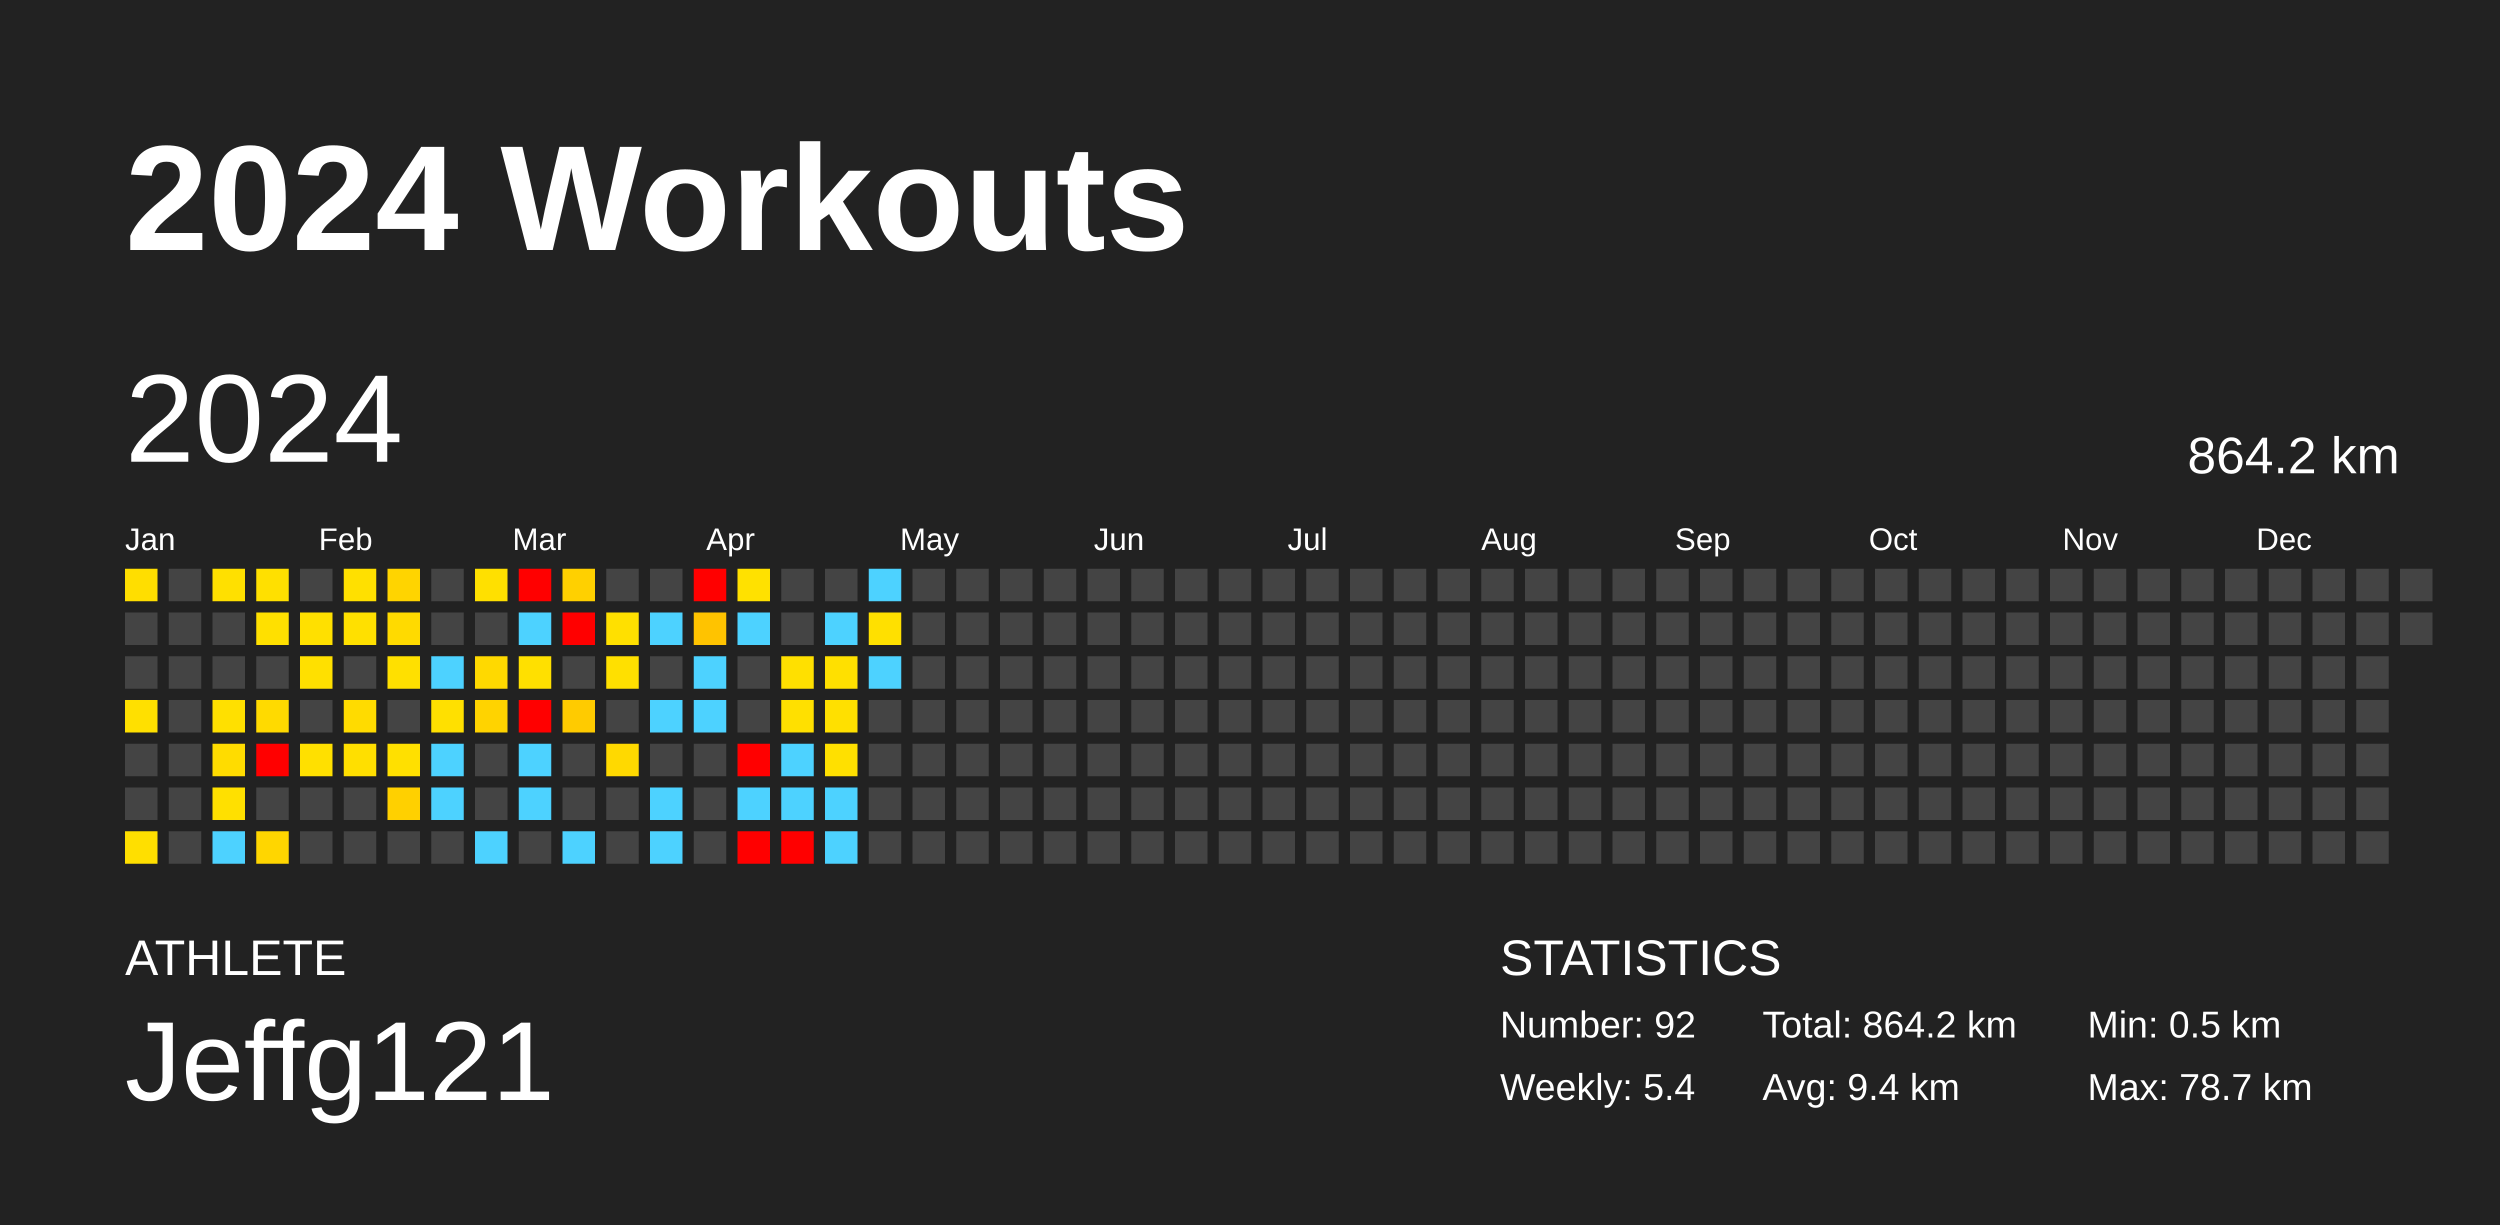
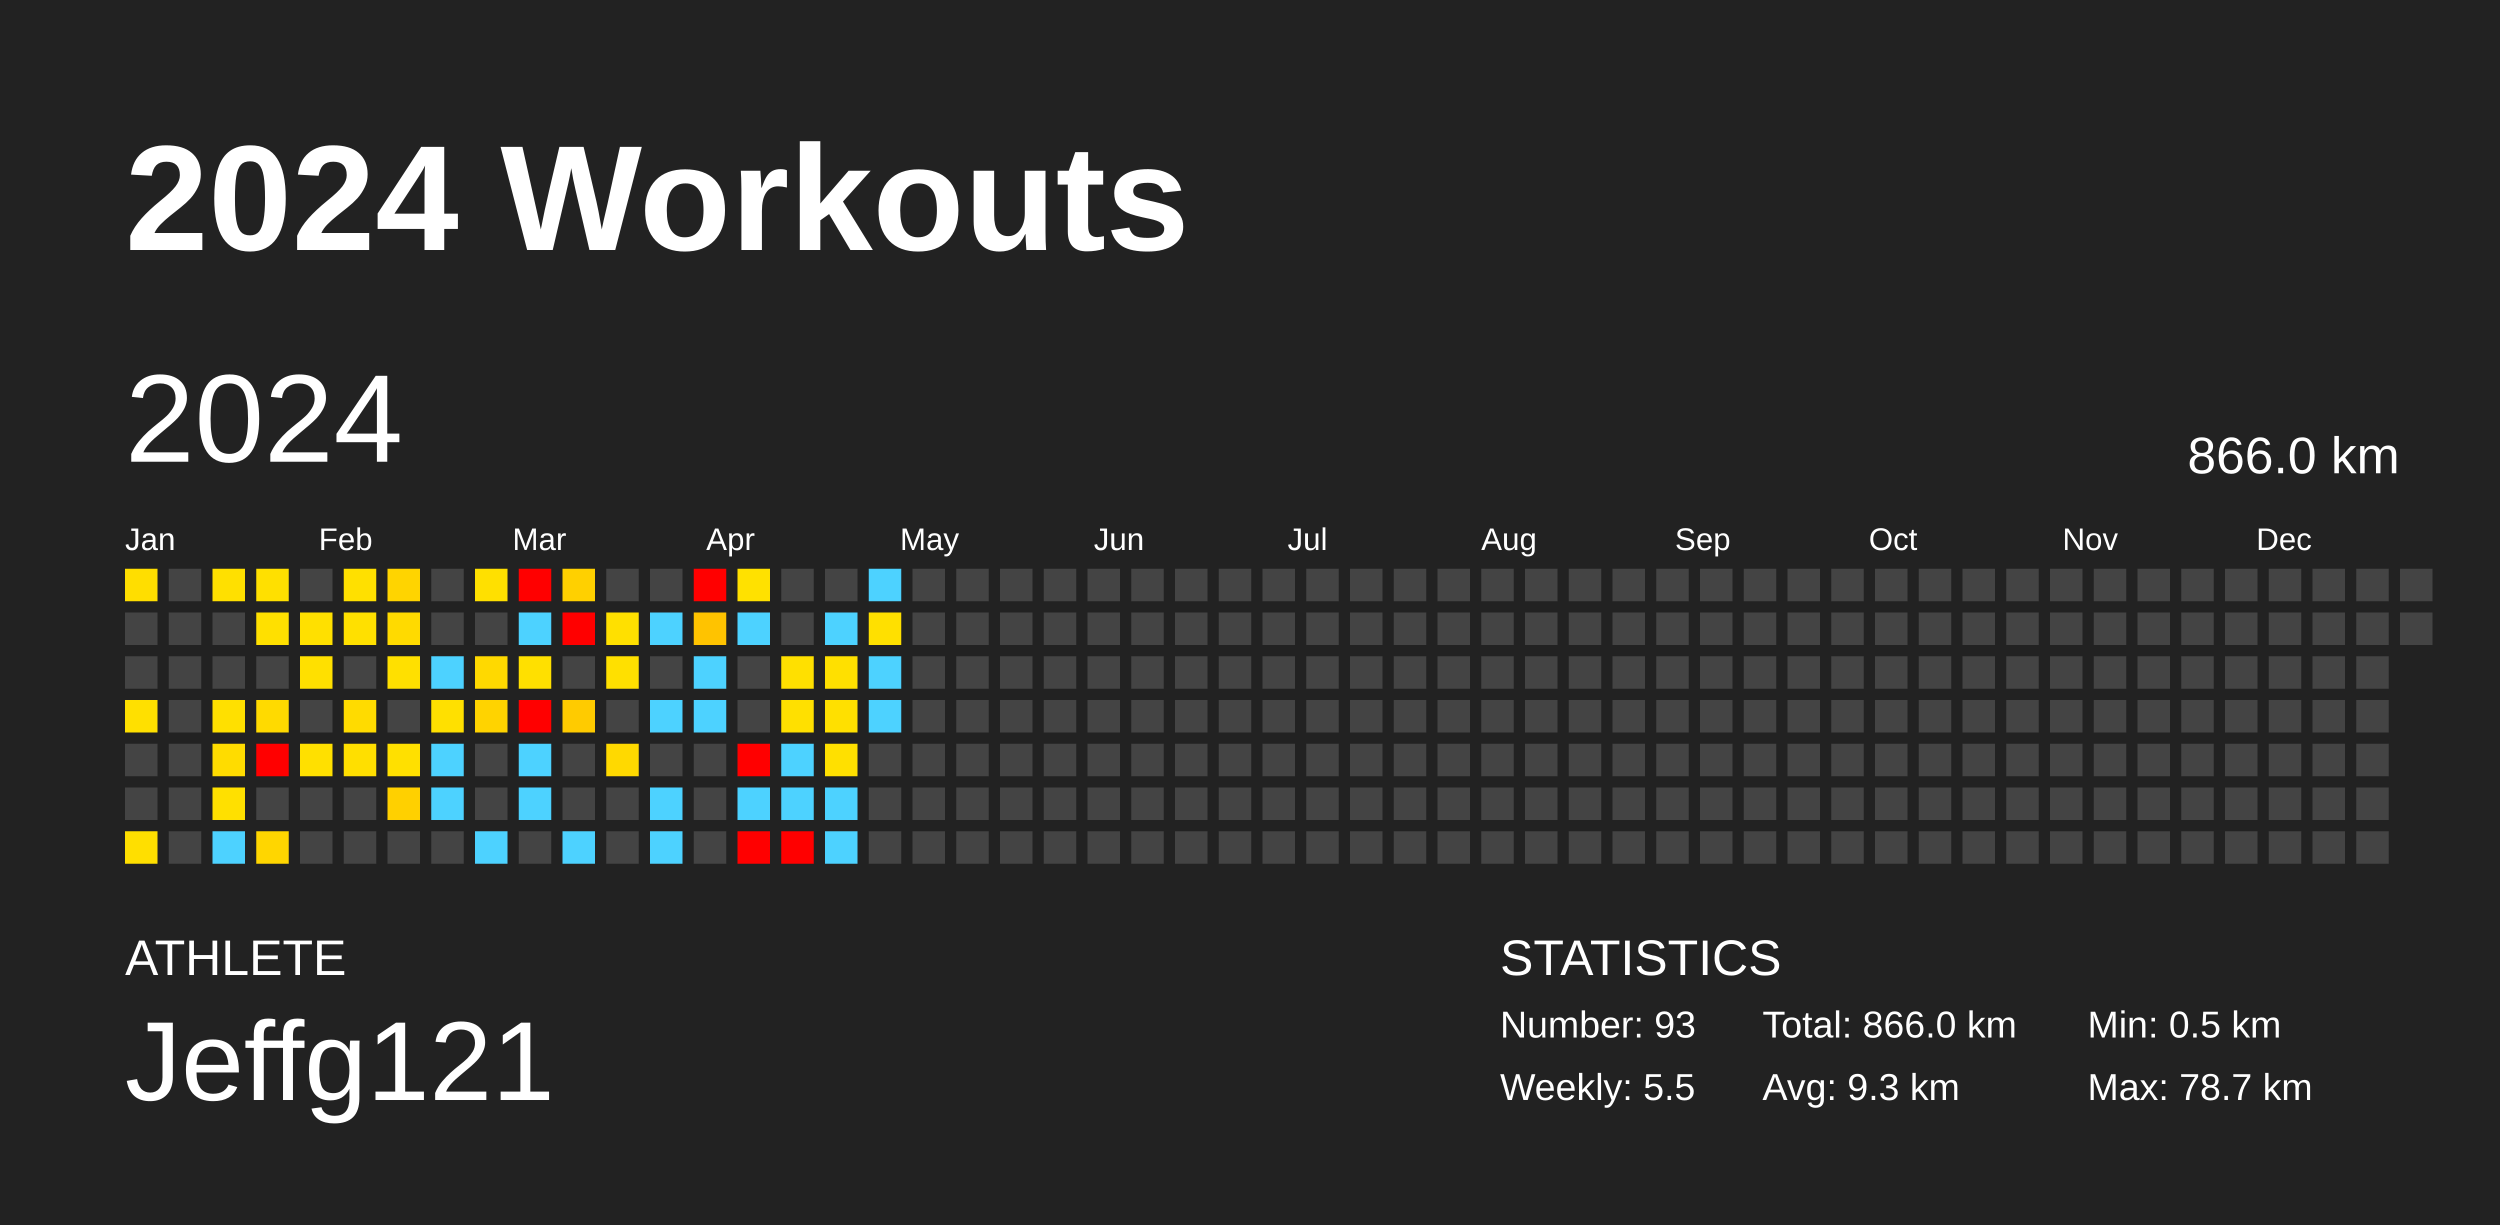
<svg xmlns="http://www.w3.org/2000/svg" baseProfile="full" height="98mm" version="1.1" viewBox="0,0,200,98" width="200mm">
  <defs />
  <rect fill="#222222" height="98" width="200" x="0" y="0" />
  <text fill="#FFFFFF" style="font-size:12px; font-family:Arial; font-weight:bold;" x="10" y="20">2024 Workouts</text>
  <text fill="#FFFFFF" style="font-size:4px; font-family:Arial" x="10" y="78">ATHLETE</text>
  <text fill="#FFFFFF" style="font-size:9px; font-family:Arial" x="10" y="88">Jeffg121</text>
  <text fill="#FFFFFF" style="font-size:4px; font-family:Arial" x="120" y="78">STATISTICS</text>
-   <text fill="#FFFFFF" style="font-size:3px; font-family:Arial" x="120" y="83">Number: 92</text>
-   <text fill="#FFFFFF" style="font-size:3px; font-family:Arial" x="120" y="88">Weekly: 5.4</text>
-   <text fill="#FFFFFF" style="font-size:3px; font-family:Arial" x="141" y="83">Total: 864.2 km</text>
-   <text fill="#FFFFFF" style="font-size:3px; font-family:Arial" x="141" y="88">Avg: 9.4 km</text>
+   <text fill="#FFFFFF" style="font-size:3px; font-family:Arial" x="120" y="83">Number: 93</text>
+   <text fill="#FFFFFF" style="font-size:3px; font-family:Arial" x="120" y="88">Weekly: 5.5</text>
+   <text fill="#FFFFFF" style="font-size:3px; font-family:Arial" x="141" y="83">Total: 866.0 km</text>
+   <text fill="#FFFFFF" style="font-size:3px; font-family:Arial" x="141" y="88">Avg: 9.3 km</text>
  <text fill="#FFFFFF" style="font-size:3px; font-family:Arial" x="167" y="83">Min: 0.5 km</text>
  <text fill="#FFFFFF" style="font-size:3px; font-family:Arial" x="167" y="88">Max: 78.7 km</text>
  <text dominant-baseline="hanging" fill="#FFFFFF" style="font-size:10.0px; font-family:Arial;" x="10" y="30">2024</text>
-   <text dominant-baseline="hanging" fill="#FFFFFF" style="font-size:4.125px; font-family:Arial;" x="175" y="35">864.2 km</text>
+   <text dominant-baseline="hanging" fill="#FFFFFF" style="font-size:4.125px; font-family:Arial;" x="175" y="35">866.0 km</text>
  <text fill="#FFFFFF" style="font-size:2.5px; font-family:Arial" x="10.0" y="44">Jan</text>
  <text fill="#FFFFFF" style="font-size:2.5px; font-family:Arial" x="25.5" y="44">Feb</text>
  <text fill="#FFFFFF" style="font-size:2.5px; font-family:Arial" x="41.0" y="44">Mar</text>
  <text fill="#FFFFFF" style="font-size:2.5px; font-family:Arial" x="56.5" y="44">Apr</text>
  <text fill="#FFFFFF" style="font-size:2.5px; font-family:Arial" x="72.0" y="44">May</text>
  <text fill="#FFFFFF" style="font-size:2.5px; font-family:Arial" x="87.5" y="44">Jun</text>
  <text fill="#FFFFFF" style="font-size:2.5px; font-family:Arial" x="103.0" y="44">Jul</text>
  <text fill="#FFFFFF" style="font-size:2.5px; font-family:Arial" x="118.5" y="44">Aug</text>
  <text fill="#FFFFFF" style="font-size:2.5px; font-family:Arial" x="134.0" y="44">Sep</text>
  <text fill="#FFFFFF" style="font-size:2.5px; font-family:Arial" x="149.5" y="44">Oct</text>
  <text fill="#FFFFFF" style="font-size:2.5px; font-family:Arial" x="165.0" y="44">Nov</text>
  <text fill="#FFFFFF" style="font-size:2.5px; font-family:Arial" x="180.5" y="44">Dec</text>
  <rect fill="#ffde00" height="2.6" width="2.6" x="10.0" y="45.5" />
  <rect fill="#444444" height="2.6" width="2.6" x="10.0" y="49.0" />
  <rect fill="#444444" height="2.6" width="2.6" x="10.0" y="52.5" />
  <rect fill="#ffe000" height="2.6" width="2.6" x="10.0" y="56.0" />
  <rect fill="#444444" height="2.6" width="2.6" x="10.0" y="59.5" />
  <rect fill="#444444" height="2.6" width="2.6" x="10.0" y="63.0" />
  <rect fill="#ffdf00" height="2.6" width="2.6" x="10.0" y="66.5" />
  <rect fill="#444444" height="2.6" width="2.6" x="13.5" y="45.5" />
  <rect fill="#444444" height="2.6" width="2.6" x="13.5" y="49.0" />
  <rect fill="#444444" height="2.6" width="2.6" x="13.5" y="52.5" />
  <rect fill="#444444" height="2.6" width="2.6" x="13.5" y="56.0" />
  <rect fill="#444444" height="2.6" width="2.6" x="13.5" y="59.5" />
  <rect fill="#444444" height="2.6" width="2.6" x="13.5" y="63.0" />
  <rect fill="#444444" height="2.6" width="2.6" x="13.5" y="66.5" />
  <rect fill="#ffe000" height="2.6" width="2.6" x="17.0" y="45.5" />
  <rect fill="#444444" height="2.6" width="2.6" x="17.0" y="49.0" />
  <rect fill="#444444" height="2.6" width="2.6" x="17.0" y="52.5" />
  <rect fill="#ffe000" height="2.6" width="2.6" x="17.0" y="56.0" />
  <rect fill="#ffdc00" height="2.6" width="2.6" x="17.0" y="59.5" />
  <rect fill="#ffe000" height="2.6" width="2.6" x="17.0" y="63.0" />
  <rect fill="#4dd2ff" height="2.6" width="2.6" x="17.0" y="66.5" />
  <rect fill="#ffe000" height="2.6" width="2.6" x="20.5" y="45.5" />
  <rect fill="#ffe000" height="2.6" width="2.6" x="20.5" y="49.0" />
  <rect fill="#444444" height="2.6" width="2.6" x="20.5" y="52.5" />
  <rect fill="#ffda00" height="2.6" width="2.6" x="20.5" y="56.0" />
  <rect fill="red" height="2.6" width="2.6" x="20.5" y="59.5" />
  <rect fill="#444444" height="2.6" width="2.6" x="20.5" y="63.0" />
  <rect fill="#ffd600" height="2.6" width="2.6" x="20.5" y="66.5" />
  <rect fill="#444444" height="2.6" width="2.6" x="24.0" y="45.5" />
  <rect fill="#ffe000" height="2.6" width="2.6" x="24.0" y="49.0" />
  <rect fill="#ffe000" height="2.6" width="2.6" x="24.0" y="52.5" />
  <rect fill="#444444" height="2.6" width="2.6" x="24.0" y="56.0" />
  <rect fill="#ffe000" height="2.6" width="2.6" x="24.0" y="59.5" />
  <rect fill="#444444" height="2.6" width="2.6" x="24.0" y="63.0" />
  <rect fill="#444444" height="2.6" width="2.6" x="24.0" y="66.5" />
  <rect fill="#ffe000" height="2.6" width="2.6" x="27.5" y="45.5" />
  <rect fill="#ffe000" height="2.6" width="2.6" x="27.5" y="49.0" />
  <rect fill="#444444" height="2.6" width="2.6" x="27.5" y="52.5" />
  <rect fill="#ffdb00" height="2.6" width="2.6" x="27.5" y="56.0" />
  <rect fill="#ffdf00" height="2.6" width="2.6" x="27.5" y="59.5" />
  <rect fill="#444444" height="2.6" width="2.6" x="27.5" y="63.0" />
  <rect fill="#444444" height="2.6" width="2.6" x="27.5" y="66.5" />
  <rect fill="#ffd400" height="2.6" width="2.6" x="31.0" y="45.5" />
  <rect fill="#ffda00" height="2.6" width="2.6" x="31.0" y="49.0" />
  <rect fill="#ffe000" height="2.6" width="2.6" x="31.0" y="52.5" />
  <rect fill="#444444" height="2.6" width="2.6" x="31.0" y="56.0" />
  <rect fill="#ffe000" height="2.6" width="2.6" x="31.0" y="59.5" />
  <rect fill="#ffd000" height="2.6" width="2.6" x="31.0" y="63.0" />
  <rect fill="#444444" height="2.6" width="2.6" x="31.0" y="66.5" />
  <rect fill="#444444" height="2.6" width="2.6" x="34.5" y="45.5" />
  <rect fill="#444444" height="2.6" width="2.6" x="34.5" y="49.0" />
  <rect fill="#4dd2ff" height="2.6" width="2.6" x="34.5" y="52.5" />
  <rect fill="#ffe000" height="2.6" width="2.6" x="34.5" y="56.0" />
  <rect fill="#4dd2ff" height="2.6" width="2.6" x="34.5" y="59.5" />
  <rect fill="#4dd2ff" height="2.6" width="2.6" x="34.5" y="63.0" />
  <rect fill="#444444" height="2.6" width="2.6" x="34.5" y="66.5" />
  <rect fill="#ffe000" height="2.6" width="2.6" x="38.0" y="45.5" />
  <rect fill="#444444" height="2.6" width="2.6" x="38.0" y="49.0" />
  <rect fill="#ffd900" height="2.6" width="2.6" x="38.0" y="52.5" />
  <rect fill="#ffd300" height="2.6" width="2.6" x="38.0" y="56.0" />
  <rect fill="#444444" height="2.6" width="2.6" x="38.0" y="59.5" />
  <rect fill="#444444" height="2.6" width="2.6" x="38.0" y="63.0" />
  <rect fill="#4dd2ff" height="2.6" width="2.6" x="38.0" y="66.5" />
  <rect fill="red" height="2.6" width="2.6" x="41.5" y="45.5" />
  <rect fill="#4dd2ff" height="2.6" width="2.6" x="41.5" y="49.0" />
  <rect fill="#ffe000" height="2.6" width="2.6" x="41.5" y="52.5" />
  <rect fill="red" height="2.6" width="2.6" x="41.5" y="56.0" />
  <rect fill="#4dd2ff" height="2.6" width="2.6" x="41.5" y="59.5" />
  <rect fill="#4dd2ff" height="2.6" width="2.6" x="41.5" y="63.0" />
  <rect fill="#444444" height="2.6" width="2.6" x="41.5" y="66.5" />
  <rect fill="#ffd000" height="2.6" width="2.6" x="45.0" y="45.5" />
  <rect fill="red" height="2.6" width="2.6" x="45.0" y="49.0" />
  <rect fill="#444444" height="2.6" width="2.6" x="45.0" y="52.5" />
  <rect fill="#ffcb00" height="2.6" width="2.6" x="45.0" y="56.0" />
  <rect fill="#444444" height="2.6" width="2.6" x="45.0" y="59.5" />
  <rect fill="#444444" height="2.6" width="2.6" x="45.0" y="63.0" />
  <rect fill="#4dd2ff" height="2.6" width="2.6" x="45.0" y="66.5" />
  <rect fill="#444444" height="2.6" width="2.6" x="48.5" y="45.5" />
  <rect fill="#ffe000" height="2.6" width="2.6" x="48.5" y="49.0" />
  <rect fill="#ffe000" height="2.6" width="2.6" x="48.5" y="52.5" />
  <rect fill="#444444" height="2.6" width="2.6" x="48.5" y="56.0" />
  <rect fill="#ffd900" height="2.6" width="2.6" x="48.5" y="59.5" />
  <rect fill="#444444" height="2.6" width="2.6" x="48.5" y="63.0" />
  <rect fill="#444444" height="2.6" width="2.6" x="48.5" y="66.5" />
  <rect fill="#444444" height="2.6" width="2.6" x="52.0" y="45.5" />
  <rect fill="#4dd2ff" height="2.6" width="2.6" x="52.0" y="49.0" />
  <rect fill="#444444" height="2.6" width="2.6" x="52.0" y="52.5" />
  <rect fill="#4dd2ff" height="2.6" width="2.6" x="52.0" y="56.0" />
  <rect fill="#444444" height="2.6" width="2.6" x="52.0" y="59.5" />
  <rect fill="#4dd2ff" height="2.6" width="2.6" x="52.0" y="63.0" />
  <rect fill="#4dd2ff" height="2.6" width="2.6" x="52.0" y="66.5" />
  <rect fill="red" height="2.6" width="2.6" x="55.5" y="45.5" />
  <rect fill="#ffc300" height="2.6" width="2.6" x="55.5" y="49.0" />
  <rect fill="#4dd2ff" height="2.6" width="2.6" x="55.5" y="52.5" />
  <rect fill="#4dd2ff" height="2.6" width="2.6" x="55.5" y="56.0" />
  <rect fill="#444444" height="2.6" width="2.6" x="55.5" y="59.5" />
  <rect fill="#444444" height="2.6" width="2.6" x="55.5" y="63.0" />
  <rect fill="#444444" height="2.6" width="2.6" x="55.5" y="66.5" />
  <rect fill="#ffe100" height="2.6" width="2.6" x="59.0" y="45.5" />
  <rect fill="#4dd2ff" height="2.6" width="2.6" x="59.0" y="49.0" />
  <rect fill="#444444" height="2.6" width="2.6" x="59.0" y="52.5" />
  <rect fill="#444444" height="2.6" width="2.6" x="59.0" y="56.0" />
  <rect fill="red" height="2.6" width="2.6" x="59.0" y="59.5" />
  <rect fill="#4dd2ff" height="2.6" width="2.6" x="59.0" y="63.0" />
  <rect fill="red" height="2.6" width="2.6" x="59.0" y="66.5" />
  <rect fill="#444444" height="2.6" width="2.6" x="62.5" y="45.5" />
  <rect fill="#444444" height="2.6" width="2.6" x="62.5" y="49.0" />
  <rect fill="#ffe000" height="2.6" width="2.6" x="62.5" y="52.5" />
  <rect fill="#ffe000" height="2.6" width="2.6" x="62.5" y="56.0" />
  <rect fill="#4dd2ff" height="2.6" width="2.6" x="62.5" y="59.5" />
  <rect fill="#4dd2ff" height="2.6" width="2.6" x="62.5" y="63.0" />
  <rect fill="red" height="2.6" width="2.6" x="62.5" y="66.5" />
  <rect fill="#444444" height="2.6" width="2.6" x="66.0" y="45.5" />
  <rect fill="#4dd2ff" height="2.6" width="2.6" x="66.0" y="49.0" />
  <rect fill="#ffe000" height="2.6" width="2.6" x="66.0" y="52.5" />
  <rect fill="#ffe000" height="2.6" width="2.6" x="66.0" y="56.0" />
  <rect fill="#ffe000" height="2.6" width="2.6" x="66.0" y="59.5" />
  <rect fill="#4dd2ff" height="2.6" width="2.6" x="66.0" y="63.0" />
  <rect fill="#4dd2ff" height="2.6" width="2.6" x="66.0" y="66.5" />
  <rect fill="#4dd2ff" height="2.6" width="2.6" x="69.5" y="45.5" />
  <rect fill="#ffe000" height="2.6" width="2.6" x="69.5" y="49.0" />
  <rect fill="#4dd2ff" height="2.6" width="2.6" x="69.5" y="52.5" />
-   <rect fill="#444444" height="2.6" width="2.6" x="69.5" y="56.0" />
+   <rect fill="#4dd2ff" height="2.6" width="2.6" x="69.5" y="56.0" />
  <rect fill="#444444" height="2.6" width="2.6" x="69.5" y="59.5" />
  <rect fill="#444444" height="2.6" width="2.6" x="69.5" y="63.0" />
  <rect fill="#444444" height="2.6" width="2.6" x="69.5" y="66.5" />
  <rect fill="#444444" height="2.6" width="2.6" x="73.0" y="45.5" />
  <rect fill="#444444" height="2.6" width="2.6" x="73.0" y="49.0" />
  <rect fill="#444444" height="2.6" width="2.6" x="73.0" y="52.5" />
  <rect fill="#444444" height="2.6" width="2.6" x="73.0" y="56.0" />
  <rect fill="#444444" height="2.6" width="2.6" x="73.0" y="59.5" />
  <rect fill="#444444" height="2.6" width="2.6" x="73.0" y="63.0" />
  <rect fill="#444444" height="2.6" width="2.6" x="73.0" y="66.5" />
  <rect fill="#444444" height="2.6" width="2.6" x="76.5" y="45.5" />
  <rect fill="#444444" height="2.6" width="2.6" x="76.5" y="49.0" />
  <rect fill="#444444" height="2.6" width="2.6" x="76.5" y="52.5" />
  <rect fill="#444444" height="2.6" width="2.6" x="76.5" y="56.0" />
  <rect fill="#444444" height="2.6" width="2.6" x="76.5" y="59.5" />
  <rect fill="#444444" height="2.6" width="2.6" x="76.5" y="63.0" />
  <rect fill="#444444" height="2.6" width="2.6" x="76.5" y="66.5" />
  <rect fill="#444444" height="2.6" width="2.6" x="80.0" y="45.5" />
  <rect fill="#444444" height="2.6" width="2.6" x="80.0" y="49.0" />
  <rect fill="#444444" height="2.6" width="2.6" x="80.0" y="52.5" />
  <rect fill="#444444" height="2.6" width="2.6" x="80.0" y="56.0" />
  <rect fill="#444444" height="2.6" width="2.6" x="80.0" y="59.5" />
  <rect fill="#444444" height="2.6" width="2.6" x="80.0" y="63.0" />
  <rect fill="#444444" height="2.6" width="2.6" x="80.0" y="66.5" />
  <rect fill="#444444" height="2.6" width="2.6" x="83.5" y="45.5" />
  <rect fill="#444444" height="2.6" width="2.6" x="83.5" y="49.0" />
  <rect fill="#444444" height="2.6" width="2.6" x="83.5" y="52.5" />
  <rect fill="#444444" height="2.6" width="2.6" x="83.5" y="56.0" />
  <rect fill="#444444" height="2.6" width="2.6" x="83.5" y="59.5" />
  <rect fill="#444444" height="2.6" width="2.6" x="83.5" y="63.0" />
  <rect fill="#444444" height="2.6" width="2.6" x="83.5" y="66.5" />
  <rect fill="#444444" height="2.6" width="2.6" x="87.0" y="45.5" />
  <rect fill="#444444" height="2.6" width="2.6" x="87.0" y="49.0" />
  <rect fill="#444444" height="2.6" width="2.6" x="87.0" y="52.5" />
  <rect fill="#444444" height="2.6" width="2.6" x="87.0" y="56.0" />
  <rect fill="#444444" height="2.6" width="2.6" x="87.0" y="59.5" />
  <rect fill="#444444" height="2.6" width="2.6" x="87.0" y="63.0" />
  <rect fill="#444444" height="2.6" width="2.6" x="87.0" y="66.5" />
  <rect fill="#444444" height="2.6" width="2.6" x="90.5" y="45.5" />
  <rect fill="#444444" height="2.6" width="2.6" x="90.5" y="49.0" />
  <rect fill="#444444" height="2.6" width="2.6" x="90.5" y="52.5" />
  <rect fill="#444444" height="2.6" width="2.6" x="90.5" y="56.0" />
  <rect fill="#444444" height="2.6" width="2.6" x="90.5" y="59.5" />
  <rect fill="#444444" height="2.6" width="2.6" x="90.5" y="63.0" />
  <rect fill="#444444" height="2.6" width="2.6" x="90.5" y="66.5" />
  <rect fill="#444444" height="2.6" width="2.6" x="94.0" y="45.5" />
  <rect fill="#444444" height="2.6" width="2.6" x="94.0" y="49.0" />
  <rect fill="#444444" height="2.6" width="2.6" x="94.0" y="52.5" />
  <rect fill="#444444" height="2.6" width="2.6" x="94.0" y="56.0" />
  <rect fill="#444444" height="2.6" width="2.6" x="94.0" y="59.5" />
  <rect fill="#444444" height="2.6" width="2.6" x="94.0" y="63.0" />
  <rect fill="#444444" height="2.6" width="2.6" x="94.0" y="66.5" />
  <rect fill="#444444" height="2.6" width="2.6" x="97.5" y="45.5" />
  <rect fill="#444444" height="2.6" width="2.6" x="97.5" y="49.0" />
  <rect fill="#444444" height="2.6" width="2.6" x="97.5" y="52.5" />
  <rect fill="#444444" height="2.6" width="2.6" x="97.5" y="56.0" />
  <rect fill="#444444" height="2.6" width="2.6" x="97.5" y="59.5" />
  <rect fill="#444444" height="2.6" width="2.6" x="97.5" y="63.0" />
  <rect fill="#444444" height="2.6" width="2.6" x="97.5" y="66.5" />
  <rect fill="#444444" height="2.6" width="2.6" x="101.0" y="45.5" />
  <rect fill="#444444" height="2.6" width="2.6" x="101.0" y="49.0" />
  <rect fill="#444444" height="2.6" width="2.6" x="101.0" y="52.5" />
  <rect fill="#444444" height="2.6" width="2.6" x="101.0" y="56.0" />
  <rect fill="#444444" height="2.6" width="2.6" x="101.0" y="59.5" />
  <rect fill="#444444" height="2.6" width="2.6" x="101.0" y="63.0" />
  <rect fill="#444444" height="2.6" width="2.6" x="101.0" y="66.5" />
  <rect fill="#444444" height="2.6" width="2.6" x="104.5" y="45.5" />
  <rect fill="#444444" height="2.6" width="2.6" x="104.5" y="49.0" />
  <rect fill="#444444" height="2.6" width="2.6" x="104.5" y="52.5" />
  <rect fill="#444444" height="2.6" width="2.6" x="104.5" y="56.0" />
  <rect fill="#444444" height="2.6" width="2.6" x="104.5" y="59.5" />
  <rect fill="#444444" height="2.6" width="2.6" x="104.5" y="63.0" />
  <rect fill="#444444" height="2.6" width="2.6" x="104.5" y="66.5" />
  <rect fill="#444444" height="2.6" width="2.6" x="108.0" y="45.5" />
  <rect fill="#444444" height="2.6" width="2.6" x="108.0" y="49.0" />
  <rect fill="#444444" height="2.6" width="2.6" x="108.0" y="52.5" />
  <rect fill="#444444" height="2.6" width="2.6" x="108.0" y="56.0" />
  <rect fill="#444444" height="2.6" width="2.6" x="108.0" y="59.5" />
  <rect fill="#444444" height="2.6" width="2.6" x="108.0" y="63.0" />
  <rect fill="#444444" height="2.6" width="2.6" x="108.0" y="66.5" />
  <rect fill="#444444" height="2.6" width="2.6" x="111.5" y="45.5" />
  <rect fill="#444444" height="2.6" width="2.6" x="111.5" y="49.0" />
  <rect fill="#444444" height="2.6" width="2.6" x="111.5" y="52.5" />
  <rect fill="#444444" height="2.6" width="2.6" x="111.5" y="56.0" />
  <rect fill="#444444" height="2.6" width="2.6" x="111.5" y="59.5" />
  <rect fill="#444444" height="2.6" width="2.6" x="111.5" y="63.0" />
  <rect fill="#444444" height="2.6" width="2.6" x="111.5" y="66.5" />
  <rect fill="#444444" height="2.6" width="2.6" x="115.0" y="45.5" />
  <rect fill="#444444" height="2.6" width="2.6" x="115.0" y="49.0" />
  <rect fill="#444444" height="2.6" width="2.6" x="115.0" y="52.5" />
  <rect fill="#444444" height="2.6" width="2.6" x="115.0" y="56.0" />
  <rect fill="#444444" height="2.6" width="2.6" x="115.0" y="59.5" />
  <rect fill="#444444" height="2.6" width="2.6" x="115.0" y="63.0" />
  <rect fill="#444444" height="2.6" width="2.6" x="115.0" y="66.5" />
  <rect fill="#444444" height="2.6" width="2.6" x="118.5" y="45.5" />
  <rect fill="#444444" height="2.6" width="2.6" x="118.5" y="49.0" />
  <rect fill="#444444" height="2.6" width="2.6" x="118.5" y="52.5" />
  <rect fill="#444444" height="2.6" width="2.6" x="118.5" y="56.0" />
  <rect fill="#444444" height="2.6" width="2.6" x="118.5" y="59.5" />
  <rect fill="#444444" height="2.6" width="2.6" x="118.5" y="63.0" />
  <rect fill="#444444" height="2.6" width="2.6" x="118.5" y="66.5" />
  <rect fill="#444444" height="2.6" width="2.6" x="122.0" y="45.5" />
  <rect fill="#444444" height="2.6" width="2.6" x="122.0" y="49.0" />
  <rect fill="#444444" height="2.6" width="2.6" x="122.0" y="52.5" />
  <rect fill="#444444" height="2.6" width="2.6" x="122.0" y="56.0" />
  <rect fill="#444444" height="2.6" width="2.6" x="122.0" y="59.5" />
  <rect fill="#444444" height="2.6" width="2.6" x="122.0" y="63.0" />
  <rect fill="#444444" height="2.6" width="2.6" x="122.0" y="66.5" />
  <rect fill="#444444" height="2.6" width="2.6" x="125.5" y="45.5" />
  <rect fill="#444444" height="2.6" width="2.6" x="125.5" y="49.0" />
  <rect fill="#444444" height="2.6" width="2.6" x="125.5" y="52.5" />
  <rect fill="#444444" height="2.6" width="2.6" x="125.5" y="56.0" />
  <rect fill="#444444" height="2.6" width="2.6" x="125.5" y="59.5" />
  <rect fill="#444444" height="2.6" width="2.6" x="125.5" y="63.0" />
  <rect fill="#444444" height="2.6" width="2.6" x="125.5" y="66.5" />
  <rect fill="#444444" height="2.6" width="2.6" x="129.0" y="45.5" />
  <rect fill="#444444" height="2.6" width="2.6" x="129.0" y="49.0" />
  <rect fill="#444444" height="2.6" width="2.6" x="129.0" y="52.5" />
  <rect fill="#444444" height="2.6" width="2.6" x="129.0" y="56.0" />
  <rect fill="#444444" height="2.6" width="2.6" x="129.0" y="59.5" />
  <rect fill="#444444" height="2.6" width="2.6" x="129.0" y="63.0" />
  <rect fill="#444444" height="2.6" width="2.6" x="129.0" y="66.5" />
  <rect fill="#444444" height="2.6" width="2.6" x="132.5" y="45.5" />
  <rect fill="#444444" height="2.6" width="2.6" x="132.5" y="49.0" />
  <rect fill="#444444" height="2.6" width="2.6" x="132.5" y="52.5" />
  <rect fill="#444444" height="2.6" width="2.6" x="132.5" y="56.0" />
  <rect fill="#444444" height="2.6" width="2.6" x="132.5" y="59.5" />
  <rect fill="#444444" height="2.6" width="2.6" x="132.5" y="63.0" />
  <rect fill="#444444" height="2.6" width="2.6" x="132.5" y="66.5" />
  <rect fill="#444444" height="2.6" width="2.6" x="136.0" y="45.5" />
  <rect fill="#444444" height="2.6" width="2.6" x="136.0" y="49.0" />
  <rect fill="#444444" height="2.6" width="2.6" x="136.0" y="52.5" />
  <rect fill="#444444" height="2.6" width="2.6" x="136.0" y="56.0" />
  <rect fill="#444444" height="2.6" width="2.6" x="136.0" y="59.5" />
  <rect fill="#444444" height="2.6" width="2.6" x="136.0" y="63.0" />
  <rect fill="#444444" height="2.6" width="2.6" x="136.0" y="66.5" />
  <rect fill="#444444" height="2.6" width="2.6" x="139.5" y="45.5" />
  <rect fill="#444444" height="2.6" width="2.6" x="139.5" y="49.0" />
  <rect fill="#444444" height="2.6" width="2.6" x="139.5" y="52.5" />
  <rect fill="#444444" height="2.6" width="2.6" x="139.5" y="56.0" />
  <rect fill="#444444" height="2.6" width="2.6" x="139.5" y="59.5" />
  <rect fill="#444444" height="2.6" width="2.6" x="139.5" y="63.0" />
  <rect fill="#444444" height="2.6" width="2.6" x="139.5" y="66.5" />
  <rect fill="#444444" height="2.6" width="2.6" x="143.0" y="45.5" />
  <rect fill="#444444" height="2.6" width="2.6" x="143.0" y="49.0" />
  <rect fill="#444444" height="2.6" width="2.6" x="143.0" y="52.5" />
  <rect fill="#444444" height="2.6" width="2.6" x="143.0" y="56.0" />
  <rect fill="#444444" height="2.6" width="2.6" x="143.0" y="59.5" />
  <rect fill="#444444" height="2.6" width="2.6" x="143.0" y="63.0" />
  <rect fill="#444444" height="2.6" width="2.6" x="143.0" y="66.5" />
  <rect fill="#444444" height="2.6" width="2.6" x="146.5" y="45.5" />
  <rect fill="#444444" height="2.6" width="2.6" x="146.5" y="49.0" />
  <rect fill="#444444" height="2.6" width="2.6" x="146.5" y="52.5" />
  <rect fill="#444444" height="2.6" width="2.6" x="146.5" y="56.0" />
  <rect fill="#444444" height="2.6" width="2.6" x="146.5" y="59.5" />
  <rect fill="#444444" height="2.6" width="2.6" x="146.5" y="63.0" />
  <rect fill="#444444" height="2.6" width="2.6" x="146.5" y="66.5" />
  <rect fill="#444444" height="2.6" width="2.6" x="150.0" y="45.5" />
  <rect fill="#444444" height="2.6" width="2.6" x="150.0" y="49.0" />
  <rect fill="#444444" height="2.6" width="2.6" x="150.0" y="52.5" />
  <rect fill="#444444" height="2.6" width="2.6" x="150.0" y="56.0" />
  <rect fill="#444444" height="2.6" width="2.6" x="150.0" y="59.5" />
  <rect fill="#444444" height="2.6" width="2.6" x="150.0" y="63.0" />
  <rect fill="#444444" height="2.6" width="2.6" x="150.0" y="66.5" />
  <rect fill="#444444" height="2.6" width="2.6" x="153.5" y="45.5" />
  <rect fill="#444444" height="2.6" width="2.6" x="153.5" y="49.0" />
  <rect fill="#444444" height="2.6" width="2.6" x="153.5" y="52.5" />
  <rect fill="#444444" height="2.6" width="2.6" x="153.5" y="56.0" />
  <rect fill="#444444" height="2.6" width="2.6" x="153.5" y="59.5" />
  <rect fill="#444444" height="2.6" width="2.6" x="153.5" y="63.0" />
  <rect fill="#444444" height="2.6" width="2.6" x="153.5" y="66.5" />
  <rect fill="#444444" height="2.6" width="2.6" x="157.0" y="45.5" />
  <rect fill="#444444" height="2.6" width="2.6" x="157.0" y="49.0" />
  <rect fill="#444444" height="2.6" width="2.6" x="157.0" y="52.5" />
  <rect fill="#444444" height="2.6" width="2.6" x="157.0" y="56.0" />
  <rect fill="#444444" height="2.6" width="2.6" x="157.0" y="59.5" />
  <rect fill="#444444" height="2.6" width="2.6" x="157.0" y="63.0" />
  <rect fill="#444444" height="2.6" width="2.6" x="157.0" y="66.5" />
  <rect fill="#444444" height="2.6" width="2.6" x="160.5" y="45.5" />
  <rect fill="#444444" height="2.6" width="2.6" x="160.5" y="49.0" />
  <rect fill="#444444" height="2.6" width="2.6" x="160.5" y="52.5" />
  <rect fill="#444444" height="2.6" width="2.6" x="160.5" y="56.0" />
  <rect fill="#444444" height="2.6" width="2.6" x="160.5" y="59.5" />
  <rect fill="#444444" height="2.6" width="2.6" x="160.5" y="63.0" />
  <rect fill="#444444" height="2.6" width="2.6" x="160.5" y="66.5" />
  <rect fill="#444444" height="2.6" width="2.6" x="164.0" y="45.5" />
  <rect fill="#444444" height="2.6" width="2.6" x="164.0" y="49.0" />
  <rect fill="#444444" height="2.6" width="2.6" x="164.0" y="52.5" />
  <rect fill="#444444" height="2.6" width="2.6" x="164.0" y="56.0" />
  <rect fill="#444444" height="2.6" width="2.6" x="164.0" y="59.5" />
  <rect fill="#444444" height="2.6" width="2.6" x="164.0" y="63.0" />
  <rect fill="#444444" height="2.6" width="2.6" x="164.0" y="66.5" />
  <rect fill="#444444" height="2.6" width="2.6" x="167.5" y="45.5" />
  <rect fill="#444444" height="2.6" width="2.6" x="167.5" y="49.0" />
  <rect fill="#444444" height="2.6" width="2.6" x="167.5" y="52.5" />
  <rect fill="#444444" height="2.6" width="2.6" x="167.5" y="56.0" />
  <rect fill="#444444" height="2.6" width="2.6" x="167.5" y="59.5" />
  <rect fill="#444444" height="2.6" width="2.6" x="167.5" y="63.0" />
  <rect fill="#444444" height="2.6" width="2.6" x="167.5" y="66.5" />
  <rect fill="#444444" height="2.6" width="2.6" x="171.0" y="45.5" />
  <rect fill="#444444" height="2.6" width="2.6" x="171.0" y="49.0" />
  <rect fill="#444444" height="2.6" width="2.6" x="171.0" y="52.5" />
  <rect fill="#444444" height="2.6" width="2.6" x="171.0" y="56.0" />
  <rect fill="#444444" height="2.6" width="2.6" x="171.0" y="59.5" />
  <rect fill="#444444" height="2.6" width="2.6" x="171.0" y="63.0" />
  <rect fill="#444444" height="2.6" width="2.6" x="171.0" y="66.5" />
  <rect fill="#444444" height="2.6" width="2.6" x="174.5" y="45.5" />
  <rect fill="#444444" height="2.6" width="2.6" x="174.5" y="49.0" />
  <rect fill="#444444" height="2.6" width="2.6" x="174.5" y="52.5" />
  <rect fill="#444444" height="2.6" width="2.6" x="174.5" y="56.0" />
  <rect fill="#444444" height="2.6" width="2.6" x="174.5" y="59.5" />
  <rect fill="#444444" height="2.6" width="2.6" x="174.5" y="63.0" />
  <rect fill="#444444" height="2.6" width="2.6" x="174.5" y="66.5" />
  <rect fill="#444444" height="2.6" width="2.6" x="178.0" y="45.5" />
  <rect fill="#444444" height="2.6" width="2.6" x="178.0" y="49.0" />
  <rect fill="#444444" height="2.6" width="2.6" x="178.0" y="52.5" />
  <rect fill="#444444" height="2.6" width="2.6" x="178.0" y="56.0" />
  <rect fill="#444444" height="2.6" width="2.6" x="178.0" y="59.5" />
  <rect fill="#444444" height="2.6" width="2.6" x="178.0" y="63.0" />
  <rect fill="#444444" height="2.6" width="2.6" x="178.0" y="66.5" />
  <rect fill="#444444" height="2.6" width="2.6" x="181.5" y="45.5" />
  <rect fill="#444444" height="2.6" width="2.6" x="181.5" y="49.0" />
  <rect fill="#444444" height="2.6" width="2.6" x="181.5" y="52.5" />
  <rect fill="#444444" height="2.6" width="2.6" x="181.5" y="56.0" />
  <rect fill="#444444" height="2.6" width="2.6" x="181.5" y="59.5" />
  <rect fill="#444444" height="2.6" width="2.6" x="181.5" y="63.0" />
  <rect fill="#444444" height="2.6" width="2.6" x="181.5" y="66.5" />
  <rect fill="#444444" height="2.6" width="2.6" x="185.0" y="45.5" />
  <rect fill="#444444" height="2.6" width="2.6" x="185.0" y="49.0" />
  <rect fill="#444444" height="2.6" width="2.6" x="185.0" y="52.5" />
  <rect fill="#444444" height="2.6" width="2.6" x="185.0" y="56.0" />
  <rect fill="#444444" height="2.6" width="2.6" x="185.0" y="59.5" />
  <rect fill="#444444" height="2.6" width="2.6" x="185.0" y="63.0" />
  <rect fill="#444444" height="2.6" width="2.6" x="185.0" y="66.5" />
  <rect fill="#444444" height="2.6" width="2.6" x="188.5" y="45.5" />
  <rect fill="#444444" height="2.6" width="2.6" x="188.5" y="49.0" />
  <rect fill="#444444" height="2.6" width="2.6" x="188.5" y="52.5" />
  <rect fill="#444444" height="2.6" width="2.6" x="188.5" y="56.0" />
  <rect fill="#444444" height="2.6" width="2.6" x="188.5" y="59.5" />
  <rect fill="#444444" height="2.6" width="2.6" x="188.5" y="63.0" />
  <rect fill="#444444" height="2.6" width="2.6" x="188.5" y="66.5" />
  <rect fill="#444444" height="2.6" width="2.6" x="192.0" y="45.5" />
  <rect fill="#444444" height="2.6" width="2.6" x="192.0" y="49.0" />
</svg>
